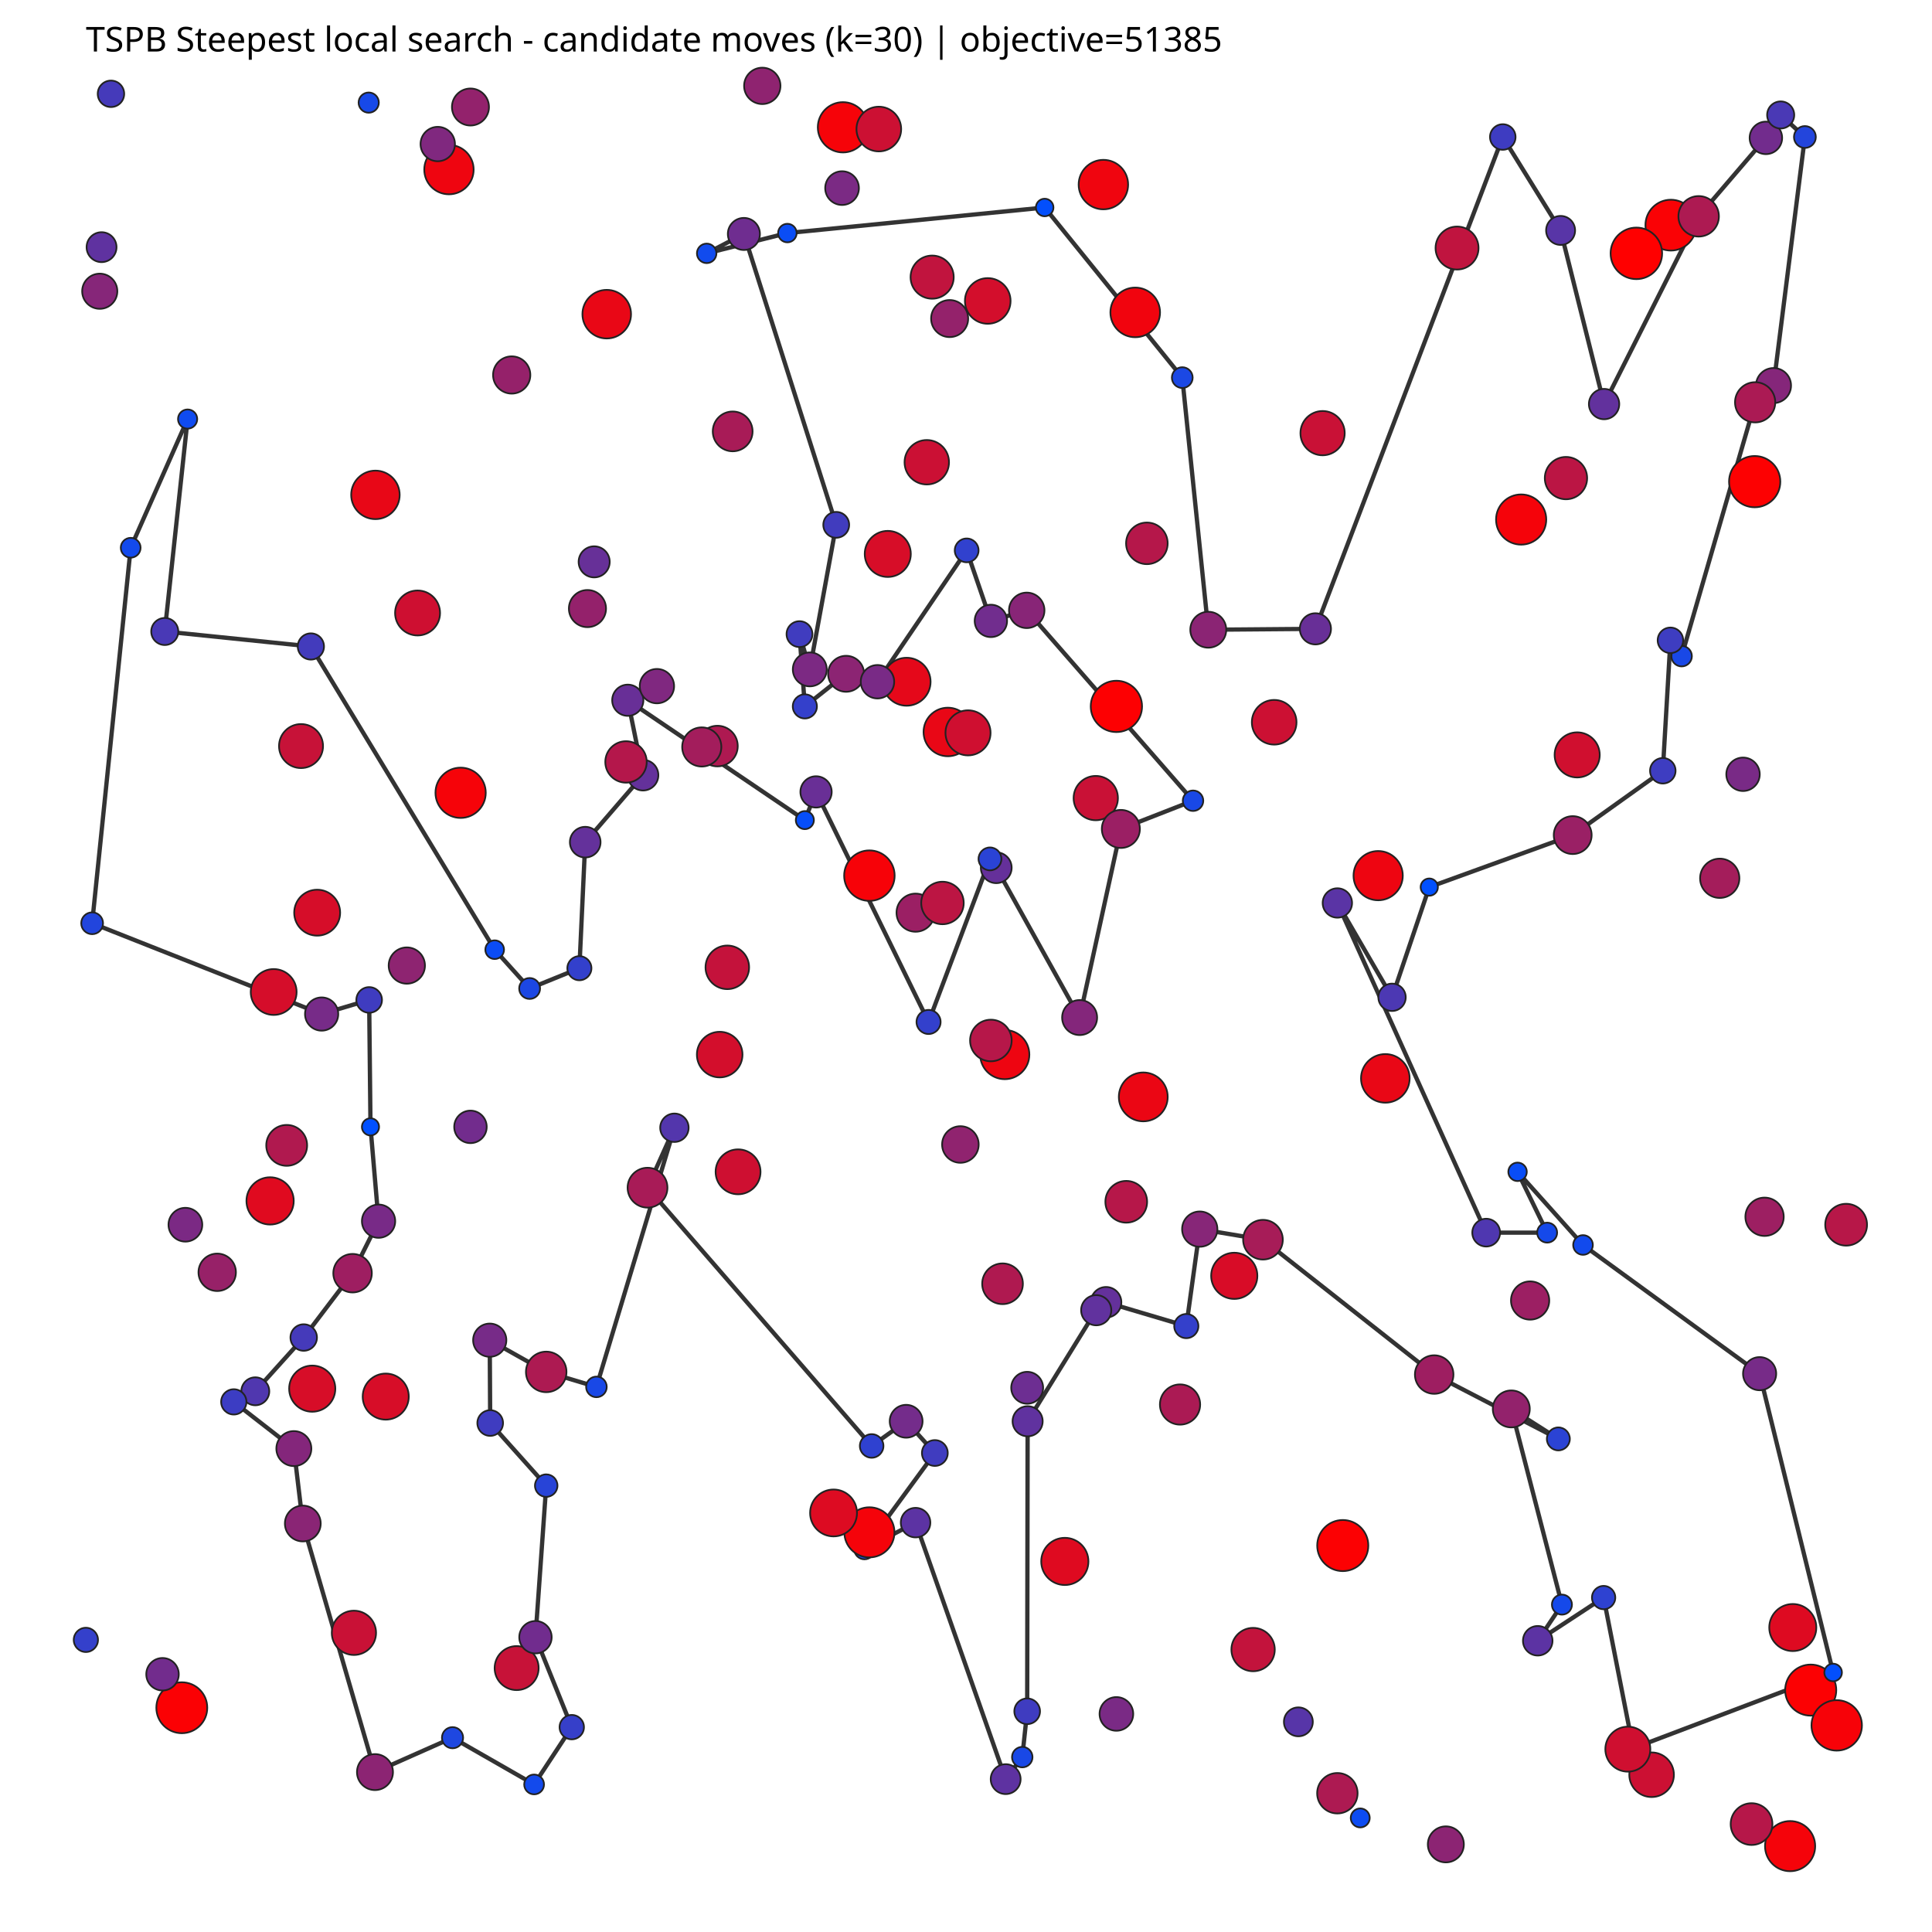
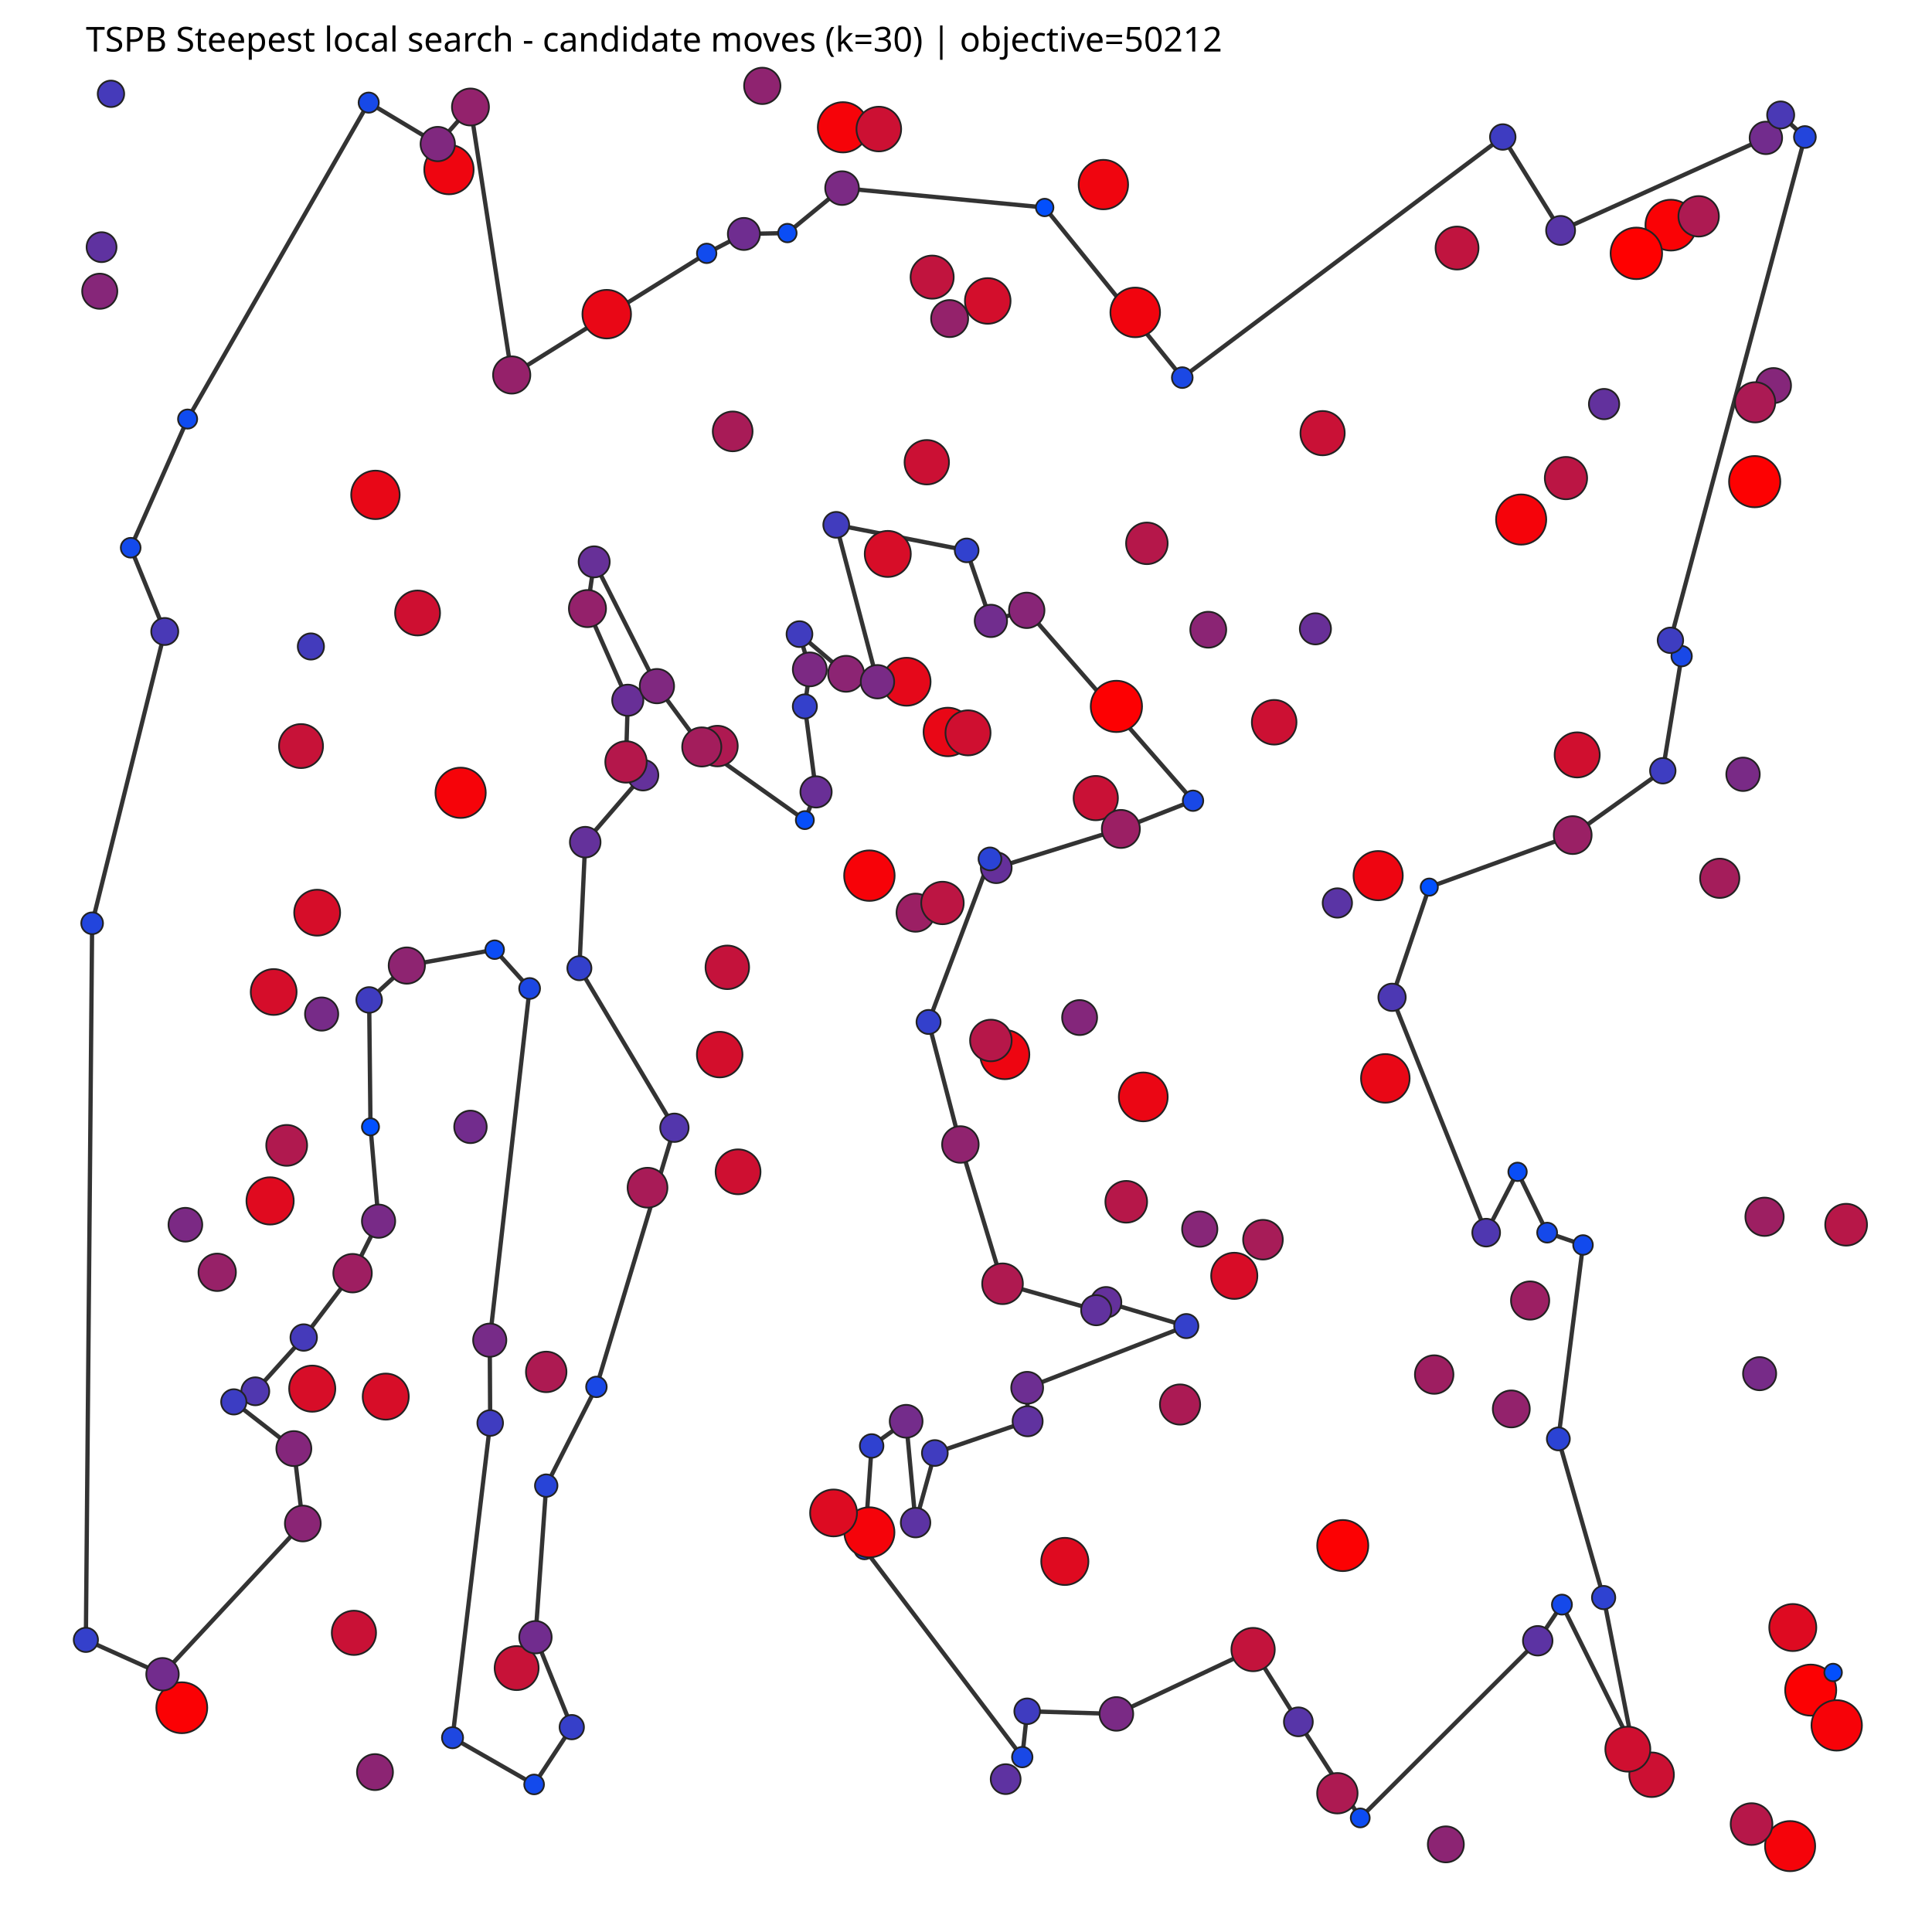
<svg xmlns="http://www.w3.org/2000/svg" width="900" height="900" viewBox="0 0 900 900">
  <rect width="100%" height="100%" fill="white" />
-   <text x="40" y="24" font-family="sans-serif" font-size="16">TSPB Steepest local search - candidate moves (k=30) | objective=51385</text>
-   <polyline fill="none" stroke="#333333" stroke-width="2" points="366.79,108.57 329.20,118.02 346.53,108.98 389.55,244.49 377.23,311.83 372.43,295.40 374.93,329.07 394.14,313.88 408.76,317.58 450.31,256.39 461.59,289.24 478.29,284.32 555.76,373.01 522.14,386.15 502.93,474.02 464.09,404.22 461.17,400.11 432.56,476.07 380.15,368.90 374.93,382.04 292.45,326.20 299.55,361.10 272.62,392.31 269.90,451.03 246.72,460.47 230.44,442.40 144.82,301.15 76.75,294.17 87.40,195.21 60.88,255.16 42.92,430.09 149.83,472.38 171.97,465.81 172.59,524.94 176.35,568.87 164.24,593.10 141.48,623.07 118.93,648.12 108.91,653.05 136.89,674.81 141.06,709.71 174.68,825.51 210.81,809.49 248.81,831.26 266.35,804.57 249.44,762.68 254.45,692.06 228.35,662.90 228.14,624.31 254.45,639.09 277.84,646.07 314.17,525.35 301.64,553.27 406.05,673.58 422.12,662.08 435.49,676.87 402.70,721.62 426.51,709.30 468.48,828.79 476.21,818.53 478.50,797.18 478.71,662.08 510.66,610.35 515.25,606.65 552.63,617.74 558.89,572.57 588.34,577.50 668.10,640.32 725.94,670.30 704.02,656.33 727.61,747.49 716.34,764.33 747.03,744.21 760.81,814.42 853.94,779.11 819.70,639.91 737.43,579.96 706.94,545.88 720.72,574.21 692.32,574.21 623.00,420.64 648.47,464.58 665.81,413.25 732.63,389.02 774.60,359.05 778.15,298.28 783.37,305.67 817.61,187.41 826.17,179.61 840.79,63.82 829.51,53.55 822.62,64.23 791.30,100.77 747.24,188.23 726.99,107.34 700.05,63.82 612.77,292.94 562.86,293.35 550.75,175.91 486.65,96.66 366.79,108.57 " />
+   <text x="40" y="24" font-family="sans-serif" font-size="16">TSPB Steepest local search - candidate moves (k=30) | objective=50212</text>
+   <polyline fill="none" stroke="#333333" stroke-width="2" points="164.24,593.10 176.35,568.87 172.59,524.94 171.97,465.81 189.51,449.79 230.44,442.40 246.72,460.47 228.14,624.31 228.35,662.90 210.81,809.49 248.81,831.26 266.35,804.57 249.44,762.68 254.45,692.06 277.84,646.07 314.17,525.35 269.90,451.03 272.62,392.31 299.55,361.10 291.62,354.94 292.45,326.20 273.66,283.50 276.79,261.73 306.02,319.63 326.91,347.96 374.93,382.04 380.15,368.90 374.93,329.07 377.23,311.83 372.43,295.40 394.14,313.88 408.76,317.58 389.55,244.49 450.31,256.39 461.59,289.24 478.29,284.32 555.76,373.01 522.14,386.15 464.09,404.22 461.17,400.11 432.56,476.07 447.39,533.15 467.02,598.03 510.66,610.35 515.25,606.65 552.63,617.74 478.50,646.48 478.71,662.08 435.49,676.87 426.51,709.30 422.12,662.08 406.05,673.58 402.70,721.62 476.21,818.53 478.50,797.18 520.06,798.41 583.74,768.43 604.83,802.10 633.65,846.86 716.34,764.33 727.61,747.49 760.81,814.42 747.03,744.21 725.94,670.30 737.43,579.96 720.72,574.21 706.94,545.88 692.32,574.21 648.47,464.58 665.81,413.25 732.63,389.02 774.60,359.05 783.37,305.67 778.15,298.28 840.79,63.82 829.51,53.55 822.62,64.23 726.99,107.34 700.05,63.82 550.75,175.91 486.65,96.66 392.26,87.63 366.79,108.57 346.53,108.98 329.20,118.02 238.37,174.68 219.16,49.85 203.92,67.10 171.76,47.80 87.40,195.21 60.88,255.16 76.75,294.17 42.92,430.09 40.00,763.92 75.71,779.93 141.06,709.71 136.89,674.81 108.91,653.05 118.93,648.12 141.48,623.07 164.24,593.10 " />
  <circle cx="520.06" cy="329.07" r="11.95" fill="rgb(253,0,2)" stroke="#222" stroke-width="0.8" />
  <circle cx="40.00" cy="763.92" r="5.65" fill="rgb(52,64,203)" stroke="#222" stroke-width="0.8" />
  <circle cx="760.81" cy="814.42" r="4.99" fill="rgb(31,70,224)" stroke="#222" stroke-width="0.8" />
  <circle cx="464.09" cy="404.22" r="7.18" fill="rgb(101,48,154)" stroke="#222" stroke-width="0.8" />
  <circle cx="335.26" cy="491.27" r="10.62" fill="rgb(211,14,44)" stroke="#222" stroke-width="0.8" />
  <circle cx="145.45" cy="646.89" r="10.75" fill="rgb(215,13,40)" stroke="#222" stroke-width="0.8" />
  <circle cx="141.48" cy="623.07" r="6.17" fill="rgb(69,58,186)" stroke="#222" stroke-width="0.8" />
  <circle cx="209.14" cy="79.01" r="11.50" fill="rgb(239,5,16)" stroke="#222" stroke-width="0.8" />
  <circle cx="394.14" cy="313.88" r="8.38" fill="rgb(140,36,115)" stroke="#222" stroke-width="0.8" />
  <circle cx="769.38" cy="826.74" r="10.39" fill="rgb(204,16,51)" stroke="#222" stroke-width="0.8" />
  <circle cx="774.60" cy="359.05" r="5.94" fill="rgb(62,61,193)" stroke="#222" stroke-width="0.8" />
  <circle cx="524.65" cy="559.84" r="9.72" fill="rgb(182,23,73)" stroke="#222" stroke-width="0.8" />
  <circle cx="708.61" cy="242.02" r="11.69" fill="rgb(245,3,10)" stroke="#222" stroke-width="0.8" />
  <circle cx="46.47" cy="135.67" r="8.19" fill="rgb(134,38,121)" stroke="#222" stroke-width="0.8" />
  <circle cx="747.03" cy="744.21" r="5.43" fill="rgb(46,66,209)" stroke="#222" stroke-width="0.8" />
  <circle cx="194.52" cy="285.55" r="10.47" fill="rgb(206,15,49)" stroke="#222" stroke-width="0.8" />
  <circle cx="392.68" cy="59.30" r="11.71" fill="rgb(246,3,9)" stroke="#222" stroke-width="0.8" />
  <circle cx="673.53" cy="859.18" r="8.39" fill="rgb(140,36,115)" stroke="#222" stroke-width="0.8" />
  <circle cx="729.49" cy="222.72" r="9.86" fill="rgb(187,21,68)" stroke="#222" stroke-width="0.8" />
  <circle cx="133.55" cy="533.56" r="9.52" fill="rgb(176,25,79)" stroke="#222" stroke-width="0.8" />
  <circle cx="727.61" cy="747.49" r="4.67" fill="rgb(21,73,234)" stroke="#222" stroke-width="0.8" />
  <circle cx="299.55" cy="361.10" r="7.14" fill="rgb(100,49,155)" stroke="#222" stroke-width="0.8" />
  <circle cx="468.06" cy="491.27" r="11.45" fill="rgb(238,5,17)" stroke="#222" stroke-width="0.8" />
  <circle cx="833.90" cy="860.00" r="11.68" fill="rgb(245,3,10)" stroke="#222" stroke-width="0.8" />
  <circle cx="515.25" cy="606.65" r="7.12" fill="rgb(100,49,155)" stroke="#222" stroke-width="0.8" />
  <circle cx="467.02" cy="598.03" r="9.48" fill="rgb(175,25,80)" stroke="#222" stroke-width="0.8" />
  <circle cx="189.51" cy="449.79" r="8.45" fill="rgb(142,36,113)" stroke="#222" stroke-width="0.8" />
  <circle cx="502.93" cy="474.02" r="8.15" fill="rgb(132,38,123)" stroke="#222" stroke-width="0.8" />
  <circle cx="60.88" cy="255.16" r="4.61" fill="rgb(19,74,236)" stroke="#222" stroke-width="0.8" />
  <circle cx="118.93" cy="648.12" r="6.51" fill="rgb(80,55,175)" stroke="#222" stroke-width="0.8" />
  <circle cx="292.45" cy="326.20" r="7.27" fill="rgb(104,47,151)" stroke="#222" stroke-width="0.8" />
  <circle cx="549.71" cy="654.28" r="9.37" fill="rgb(171,26,84)" stroke="#222" stroke-width="0.8" />
  <circle cx="460.13" cy="140.19" r="10.63" fill="rgb(211,14,44)" stroke="#222" stroke-width="0.8" />
  <circle cx="301.64" cy="553.27" r="9.28" fill="rgb(168,27,87)" stroke="#222" stroke-width="0.8" />
  <circle cx="510.66" cy="610.35" r="7.03" fill="rgb(97,50,158)" stroke="#222" stroke-width="0.8" />
  <circle cx="532.58" cy="510.98" r="11.38" fill="rgb(235,6,20)" stroke="#222" stroke-width="0.8" />
  <circle cx="141.06" cy="709.71" r="8.34" fill="rgb(138,37,117)" stroke="#222" stroke-width="0.8" />
  <circle cx="51.69" cy="43.70" r="6.16" fill="rgb(69,58,186)" stroke="#222" stroke-width="0.8" />
  <circle cx="272.62" cy="392.31" r="7.14" fill="rgb(100,49,155)" stroke="#222" stroke-width="0.8" />
  <circle cx="623.00" cy="835.36" r="9.42" fill="rgb(173,26,82)" stroke="#222" stroke-width="0.8" />
  <circle cx="277.84" cy="646.07" r="4.80" fill="rgb(25,72,230)" stroke="#222" stroke-width="0.8" />
  <circle cx="734.71" cy="351.66" r="10.51" fill="rgb(208,15,47)" stroke="#222" stroke-width="0.8" />
  <circle cx="219.16" cy="49.85" r="8.62" fill="rgb(147,34,108)" stroke="#222" stroke-width="0.8" />
  <circle cx="434.23" cy="129.10" r="10.05" fill="rgb(193,20,62)" stroke="#222" stroke-width="0.8" />
  <circle cx="514.00" cy="85.99" r="11.52" fill="rgb(240,5,15)" stroke="#222" stroke-width="0.8" />
  <circle cx="266.35" cy="804.57" r="5.68" fill="rgb(54,63,201)" stroke="#222" stroke-width="0.8" />
  <circle cx="461.59" cy="289.24" r="7.54" fill="rgb(113,45,142)" stroke="#222" stroke-width="0.8" />
  <circle cx="269.90" cy="451.03" r="5.61" fill="rgb(51,64,204)" stroke="#222" stroke-width="0.8" />
  <circle cx="392.26" cy="87.63" r="7.85" fill="rgb(123,42,132)" stroke="#222" stroke-width="0.8" />
  <circle cx="343.82" cy="545.88" r="10.46" fill="rgb(206,15,49)" stroke="#222" stroke-width="0.8" />
  <circle cx="238.37" cy="174.68" r="8.68" fill="rgb(149,33,106)" stroke="#222" stroke-width="0.8" />
  <circle cx="426.51" cy="709.30" r="6.88" fill="rgb(92,51,163)" stroke="#222" stroke-width="0.8" />
  <circle cx="712.79" cy="605.83" r="8.91" fill="rgb(156,31,99)" stroke="#222" stroke-width="0.8" />
  <circle cx="127.49" cy="462.11" r="10.68" fill="rgb(213,13,42)" stroke="#222" stroke-width="0.8" />
  <circle cx="665.81" cy="413.25" r="4.02" fill="rgb(1,80,254)" stroke="#222" stroke-width="0.8" />
  <circle cx="147.75" cy="425.16" r="10.70" fill="rgb(214,13,41)" stroke="#222" stroke-width="0.8" />
  <circle cx="822.00" cy="566.82" r="8.93" fill="rgb(157,31,98)" stroke="#222" stroke-width="0.8" />
  <circle cx="550.75" cy="175.91" r="4.84" fill="rgb(27,72,228)" stroke="#222" stroke-width="0.8" />
  <circle cx="355.10" cy="40.00" r="8.47" fill="rgb(143,35,112)" stroke="#222" stroke-width="0.8" />
  <circle cx="406.05" cy="673.58" r="5.49" fill="rgb(47,65,208)" stroke="#222" stroke-width="0.8" />
  <circle cx="254.45" cy="692.06" r="5.24" fill="rgb(40,68,215)" stroke="#222" stroke-width="0.8" />
  <circle cx="826.17" cy="179.61" r="8.17" fill="rgb(133,38,122)" stroke="#222" stroke-width="0.8" />
  <circle cx="174.68" cy="825.51" r="8.38" fill="rgb(140,36,115)" stroke="#222" stroke-width="0.8" />
  <circle cx="341.31" cy="200.96" r="9.27" fill="rgb(168,27,87)" stroke="#222" stroke-width="0.8" />
  <circle cx="314.17" cy="525.35" r="6.62" fill="rgb(83,54,172)" stroke="#222" stroke-width="0.8" />
  <circle cx="42.92" cy="430.09" r="5.08" fill="rgb(34,69,221)" stroke="#222" stroke-width="0.8" />
  <circle cx="558.89" cy="572.57" r="8.22" fill="rgb(135,38,120)" stroke="#222" stroke-width="0.8" />
  <circle cx="552.63" cy="617.74" r="5.63" fill="rgb(52,64,203)" stroke="#222" stroke-width="0.8" />
  <circle cx="835.15" cy="758.17" r="10.96" fill="rgb(222,10,33)" stroke="#222" stroke-width="0.8" />
  <circle cx="374.93" cy="382.04" r="4.21" fill="rgb(7,78,248)" stroke="#222" stroke-width="0.8" />
  <circle cx="726.99" cy="107.34" r="6.75" fill="rgb(88,53,167)" stroke="#222" stroke-width="0.8" />
  <circle cx="228.35" cy="662.90" r="5.98" fill="rgb(63,60,192)" stroke="#222" stroke-width="0.8" />
  <circle cx="450.31" cy="256.39" r="5.54" fill="rgb(49,65,206)" stroke="#222" stroke-width="0.8" />
  <circle cx="422.12" cy="662.08" r="7.65" fill="rgb(116,44,139)" stroke="#222" stroke-width="0.8" />
  <circle cx="716.34" cy="764.33" r="6.88" fill="rgb(92,51,163)" stroke="#222" stroke-width="0.8" />
  <circle cx="510.45" cy="371.78" r="10.32" fill="rgb(201,17,54)" stroke="#222" stroke-width="0.8" />
  <circle cx="555.76" cy="373.01" r="4.77" fill="rgb(25,72,230)" stroke="#222" stroke-width="0.8" />
  <circle cx="616.11" cy="201.78" r="10.31" fill="rgb(201,17,54)" stroke="#222" stroke-width="0.8" />
  <circle cx="732.63" cy="389.02" r="8.82" fill="rgb(154,32,101)" stroke="#222" stroke-width="0.8" />
  <circle cx="534.26" cy="253.11" r="9.69" fill="rgb(181,23,74)" stroke="#222" stroke-width="0.8" />
  <circle cx="692.32" cy="574.21" r="6.47" fill="rgb(79,55,176)" stroke="#222" stroke-width="0.8" />
  <circle cx="822.62" cy="64.23" r="7.57" fill="rgb(114,44,141)" stroke="#222" stroke-width="0.8" />
  <circle cx="468.48" cy="828.79" r="6.96" fill="rgb(94,50,161)" stroke="#222" stroke-width="0.8" />
  <circle cx="528.83" cy="145.53" r="11.56" fill="rgb(241,4,14)" stroke="#222" stroke-width="0.8" />
  <circle cx="588.34" cy="577.50" r="9.24" fill="rgb(167,28,88)" stroke="#222" stroke-width="0.8" />
  <circle cx="402.70" cy="721.62" r="4.77" fill="rgb(25,72,230)" stroke="#222" stroke-width="0.8" />
  <circle cx="478.29" cy="284.32" r="8.26" fill="rgb(136,37,119)" stroke="#222" stroke-width="0.8" />
  <circle cx="476.21" cy="818.53" r="4.77" fill="rgb(25,72,230)" stroke="#222" stroke-width="0.8" />
  <circle cx="520.06" cy="798.41" r="7.84" fill="rgb(122,42,133)" stroke="#222" stroke-width="0.8" />
  <circle cx="486.65" cy="96.66" r="4.09" fill="rgb(3,79,252)" stroke="#222" stroke-width="0.8" />
  <circle cx="737.43" cy="579.96" r="4.58" fill="rgb(18,74,237)" stroke="#222" stroke-width="0.8" />
  <circle cx="164.87" cy="760.63" r="10.31" fill="rgb(201,17,54)" stroke="#222" stroke-width="0.8" />
  <circle cx="413.56" cy="258.04" r="10.73" fill="rgb(215,13,40)" stroke="#222" stroke-width="0.8" />
  <circle cx="815.94" cy="849.73" r="9.72" fill="rgb(182,23,73)" stroke="#222" stroke-width="0.8" />
  <circle cx="829.51" cy="53.55" r="6.31" fill="rgb(74,57,181)" stroke="#222" stroke-width="0.8" />
  <circle cx="422.33" cy="317.58" r="11.17" fill="rgb(229,8,26)" stroke="#222" stroke-width="0.8" />
  <circle cx="366.79" cy="108.57" r="4.32" fill="rgb(10,77,245)" stroke="#222" stroke-width="0.8" />
  <circle cx="219.16" cy="524.94" r="7.57" fill="rgb(114,44,141)" stroke="#222" stroke-width="0.8" />
  <circle cx="447.39" cy="533.15" r="8.52" fill="rgb(144,35,111)" stroke="#222" stroke-width="0.8" />
  <circle cx="604.83" cy="802.10" r="6.73" fill="rgb(87,53,168)" stroke="#222" stroke-width="0.8" />
  <circle cx="843.50" cy="787.32" r="11.90" fill="rgb(252,1,3)" stroke="#222" stroke-width="0.8" />
  <circle cx="405.00" cy="713.82" r="11.67" fill="rgb(245,3,10)" stroke="#222" stroke-width="0.8" />
  <circle cx="125.82" cy="559.43" r="11.01" fill="rgb(224,10,31)" stroke="#222" stroke-width="0.8" />
  <circle cx="101.18" cy="592.69" r="8.72" fill="rgb(151,33,104)" stroke="#222" stroke-width="0.8" />
  <circle cx="612.77" cy="292.94" r="7.26" fill="rgb(104,47,151)" stroke="#222" stroke-width="0.8" />
  <circle cx="840.79" cy="63.82" r="5.09" fill="rgb(35,69,220)" stroke="#222" stroke-width="0.8" />
  <circle cx="645.34" cy="502.35" r="11.32" fill="rgb(233,7,22)" stroke="#222" stroke-width="0.8" />
  <circle cx="388.30" cy="704.79" r="10.92" fill="rgb(221,11,34)" stroke="#222" stroke-width="0.8" />
  <circle cx="84.69" cy="795.53" r="11.86" fill="rgb(251,1,4)" stroke="#222" stroke-width="0.8" />
  <circle cx="441.54" cy="340.98" r="11.31" fill="rgb(233,7,22)" stroke="#222" stroke-width="0.8" />
  <circle cx="853.94" cy="779.11" r="4.10" fill="rgb(3,79,252)" stroke="#222" stroke-width="0.8" />
  <circle cx="461.59" cy="484.70" r="9.69" fill="rgb(182,23,73)" stroke="#222" stroke-width="0.8" />
  <circle cx="855.61" cy="803.75" r="11.75" fill="rgb(247,2,8)" stroke="#222" stroke-width="0.8" />
  <circle cx="179.69" cy="650.59" r="10.73" fill="rgb(215,13,40)" stroke="#222" stroke-width="0.8" />
  <circle cx="783.37" cy="305.67" r="4.77" fill="rgb(25,72,230)" stroke="#222" stroke-width="0.8" />
  <circle cx="176.35" cy="568.87" r="7.75" fill="rgb(120,42,135)" stroke="#222" stroke-width="0.8" />
  <circle cx="171.76" cy="47.80" r="4.71" fill="rgb(23,73,232)" stroke="#222" stroke-width="0.8" />
  <circle cx="408.76" cy="317.58" r="7.79" fill="rgb(121,42,134)" stroke="#222" stroke-width="0.8" />
  <circle cx="819.70" cy="639.91" r="7.72" fill="rgb(119,43,136)" stroke="#222" stroke-width="0.8" />
  <circle cx="574.97" cy="594.33" r="10.76" fill="rgb(216,12,39)" stroke="#222" stroke-width="0.8" />
  <circle cx="389.55" cy="244.49" r="6.02" fill="rgb(65,60,190)" stroke="#222" stroke-width="0.8" />
  <circle cx="329.20" cy="118.02" r="4.54" fill="rgb(17,75,238)" stroke="#222" stroke-width="0.8" />
  <circle cx="426.51" cy="425.16" r="8.88" fill="rgb(155,31,100)" stroke="#222" stroke-width="0.8" />
  <circle cx="174.89" cy="230.53" r="11.29" fill="rgb(232,7,23)" stroke="#222" stroke-width="0.8" />
  <circle cx="338.81" cy="450.62" r="10.15" fill="rgb(196,18,59)" stroke="#222" stroke-width="0.8" />
  <circle cx="171.97" cy="465.81" r="5.97" fill="rgb(63,60,192)" stroke="#222" stroke-width="0.8" />
  <circle cx="496.04" cy="727.37" r="10.99" fill="rgb(223,10,32)" stroke="#222" stroke-width="0.8" />
  <circle cx="706.94" cy="545.88" r="4.30" fill="rgb(9,77,246)" stroke="#222" stroke-width="0.8" />
  <circle cx="405.00" cy="407.91" r="11.76" fill="rgb(247,2,8)" stroke="#222" stroke-width="0.8" />
  <circle cx="720.72" cy="574.21" r="4.65" fill="rgb(21,73,234)" stroke="#222" stroke-width="0.8" />
  <circle cx="276.79" cy="261.73" r="7.24" fill="rgb(103,48,152)" stroke="#222" stroke-width="0.8" />
  <circle cx="860.00" cy="570.52" r="9.74" fill="rgb(183,23,72)" stroke="#222" stroke-width="0.8" />
  <circle cx="108.91" cy="653.05" r="5.89" fill="rgb(60,61,195)" stroke="#222" stroke-width="0.8" />
  <circle cx="372.43" cy="295.40" r="6.02" fill="rgb(64,60,191)" stroke="#222" stroke-width="0.8" />
  <circle cx="248.81" cy="831.26" r="4.61" fill="rgb(19,74,236)" stroke="#222" stroke-width="0.8" />
  <circle cx="522.14" cy="386.15" r="8.86" fill="rgb(155,31,100)" stroke="#222" stroke-width="0.8" />
  <circle cx="377.23" cy="311.83" r="7.90" fill="rgb(124,41,131)" stroke="#222" stroke-width="0.8" />
  <circle cx="450.94" cy="341.39" r="10.50" fill="rgb(207,15,48)" stroke="#222" stroke-width="0.8" />
  <circle cx="140.23" cy="347.55" r="10.25" fill="rgb(199,18,56)" stroke="#222" stroke-width="0.8" />
  <circle cx="817.61" cy="187.41" r="9.37" fill="rgb(171,26,84)" stroke="#222" stroke-width="0.8" />
  <circle cx="246.72" cy="460.47" r="4.87" fill="rgb(28,71,227)" stroke="#222" stroke-width="0.8" />
  <circle cx="254.45" cy="639.09" r="9.44" fill="rgb(173,26,82)" stroke="#222" stroke-width="0.8" />
  <circle cx="240.67" cy="777.06" r="10.25" fill="rgb(199,18,56)" stroke="#222" stroke-width="0.8" />
  <circle cx="801.12" cy="409.14" r="9.15" fill="rgb(164,29,91)" stroke="#222" stroke-width="0.8" />
  <circle cx="593.56" cy="336.46" r="10.40" fill="rgb(204,16,51)" stroke="#222" stroke-width="0.8" />
  <circle cx="76.75" cy="294.17" r="6.30" fill="rgb(73,57,182)" stroke="#222" stroke-width="0.8" />
  <circle cx="47.31" cy="115.14" r="6.97" fill="rgb(95,50,160)" stroke="#222" stroke-width="0.8" />
  <circle cx="203.92" cy="67.10" r="8.01" fill="rgb(128,40,127)" stroke="#222" stroke-width="0.8" />
  <circle cx="811.97" cy="360.69" r="7.79" fill="rgb(121,42,134)" stroke="#222" stroke-width="0.8" />
  <circle cx="87.40" cy="195.21" r="4.47" fill="rgb(15,75,240)" stroke="#222" stroke-width="0.8" />
  <circle cx="668.10" cy="640.32" r="8.97" fill="rgb(158,30,97)" stroke="#222" stroke-width="0.8" />
  <circle cx="432.56" cy="476.07" r="5.61" fill="rgb(51,64,204)" stroke="#222" stroke-width="0.8" />
  <circle cx="478.50" cy="646.48" r="7.43" fill="rgb(109,46,146)" stroke="#222" stroke-width="0.8" />
  <circle cx="725.94" cy="670.30" r="5.35" fill="rgb(43,67,212)" stroke="#222" stroke-width="0.8" />
  <circle cx="230.44" cy="442.40" r="4.35" fill="rgb(11,76,244)" stroke="#222" stroke-width="0.8" />
  <circle cx="228.14" cy="624.31" r="7.74" fill="rgb(119,43,136)" stroke="#222" stroke-width="0.8" />
  <circle cx="442.38" cy="148.40" r="8.63" fill="rgb(148,34,107)" stroke="#222" stroke-width="0.8" />
  <circle cx="249.44" cy="762.68" r="7.55" fill="rgb(113,44,142)" stroke="#222" stroke-width="0.8" />
  <circle cx="144.82" cy="301.15" r="6.11" fill="rgb(67,59,188)" stroke="#222" stroke-width="0.8" />
  <circle cx="642.00" cy="407.91" r="11.47" fill="rgb(238,5,17)" stroke="#222" stroke-width="0.8" />
  <circle cx="380.15" cy="368.90" r="7.29" fill="rgb(105,47,150)" stroke="#222" stroke-width="0.8" />
  <circle cx="214.57" cy="369.31" r="11.71" fill="rgb(246,3,9)" stroke="#222" stroke-width="0.8" />
  <circle cx="623.00" cy="420.64" r="6.84" fill="rgb(90,52,165)" stroke="#222" stroke-width="0.8" />
  <circle cx="583.74" cy="768.43" r="10.10" fill="rgb(195,19,60)" stroke="#222" stroke-width="0.8" />
  <circle cx="409.39" cy="60.12" r="10.41" fill="rgb(204,16,51)" stroke="#222" stroke-width="0.8" />
  <circle cx="778.35" cy="104.88" r="11.84" fill="rgb(250,2,5)" stroke="#222" stroke-width="0.8" />
  <circle cx="431.73" cy="215.33" r="10.35" fill="rgb(203,16,52)" stroke="#222" stroke-width="0.8" />
  <circle cx="435.49" cy="676.87" r="6.01" fill="rgb(64,60,191)" stroke="#222" stroke-width="0.8" />
  <circle cx="334.21" cy="347.55" r="9.46" fill="rgb(174,25,81)" stroke="#222" stroke-width="0.8" />
  <circle cx="791.30" cy="100.77" r="9.43" fill="rgb(173,26,82)" stroke="#222" stroke-width="0.8" />
  <circle cx="172.59" cy="524.94" r="4.00" fill="rgb(0,80,255)" stroke="#222" stroke-width="0.8" />
  <circle cx="633.65" cy="846.86" r="4.42" fill="rgb(13,76,242)" stroke="#222" stroke-width="0.8" />
  <circle cx="374.93" cy="329.07" r="5.62" fill="rgb(52,64,203)" stroke="#222" stroke-width="0.8" />
  <circle cx="439.04" cy="420.64" r="9.90" fill="rgb(188,21,67)" stroke="#222" stroke-width="0.8" />
  <circle cx="75.71" cy="779.93" r="7.57" fill="rgb(114,44,141)" stroke="#222" stroke-width="0.8" />
  <circle cx="210.81" cy="809.49" r="4.93" fill="rgb(30,71,225)" stroke="#222" stroke-width="0.8" />
  <circle cx="291.62" cy="354.94" r="9.65" fill="rgb(180,23,75)" stroke="#222" stroke-width="0.8" />
  <circle cx="149.83" cy="472.38" r="7.74" fill="rgb(119,43,136)" stroke="#222" stroke-width="0.8" />
  <circle cx="86.36" cy="570.52" r="7.87" fill="rgb(123,41,132)" stroke="#222" stroke-width="0.8" />
  <circle cx="478.50" cy="797.18" r="5.98" fill="rgb(63,60,192)" stroke="#222" stroke-width="0.8" />
  <circle cx="164.24" cy="593.10" r="8.97" fill="rgb(158,30,97)" stroke="#222" stroke-width="0.8" />
  <circle cx="478.71" cy="662.08" r="7.01" fill="rgb(96,50,159)" stroke="#222" stroke-width="0.8" />
  <circle cx="704.02" cy="656.33" r="8.61" fill="rgb(147,34,108)" stroke="#222" stroke-width="0.8" />
  <circle cx="306.02" cy="319.63" r="8.00" fill="rgb(128,40,128)" stroke="#222" stroke-width="0.8" />
  <circle cx="461.17" cy="400.11" r="5.33" fill="rgb(42,67,213)" stroke="#222" stroke-width="0.8" />
  <circle cx="562.86" cy="293.35" r="8.37" fill="rgb(139,36,116)" stroke="#222" stroke-width="0.8" />
  <circle cx="625.51" cy="719.98" r="11.90" fill="rgb(252,1,3)" stroke="#222" stroke-width="0.8" />
  <circle cx="747.24" cy="188.23" r="7.07" fill="rgb(98,49,157)" stroke="#222" stroke-width="0.8" />
  <circle cx="758.31" cy="814.83" r="10.48" fill="rgb(207,15,48)" stroke="#222" stroke-width="0.8" />
  <circle cx="326.91" cy="347.96" r="9.12" fill="rgb(163,29,92)" stroke="#222" stroke-width="0.8" />
  <circle cx="700.05" cy="63.82" r="5.95" fill="rgb(62,60,193)" stroke="#222" stroke-width="0.8" />
  <circle cx="273.66" cy="283.50" r="8.65" fill="rgb(148,33,107)" stroke="#222" stroke-width="0.8" />
  <circle cx="648.47" cy="464.58" r="6.37" fill="rgb(76,56,179)" stroke="#222" stroke-width="0.8" />
  <circle cx="817.40" cy="224.37" r="11.94" fill="rgb(253,1,2)" stroke="#222" stroke-width="0.8" />
  <circle cx="678.75" cy="115.55" r="10.01" fill="rgb(192,20,63)" stroke="#222" stroke-width="0.8" />
  <circle cx="282.64" cy="146.35" r="11.32" fill="rgb(233,7,22)" stroke="#222" stroke-width="0.8" />
  <circle cx="778.15" cy="298.28" r="5.94" fill="rgb(62,61,193)" stroke="#222" stroke-width="0.8" />
  <circle cx="136.89" cy="674.81" r="8.15" fill="rgb(132,38,123)" stroke="#222" stroke-width="0.8" />
  <circle cx="346.53" cy="108.98" r="7.47" fill="rgb(111,45,144)" stroke="#222" stroke-width="0.8" />
  <circle cx="762.28" cy="118.02" r="12.00" fill="rgb(255,0,0)" stroke="#222" stroke-width="0.8" />
</svg>
